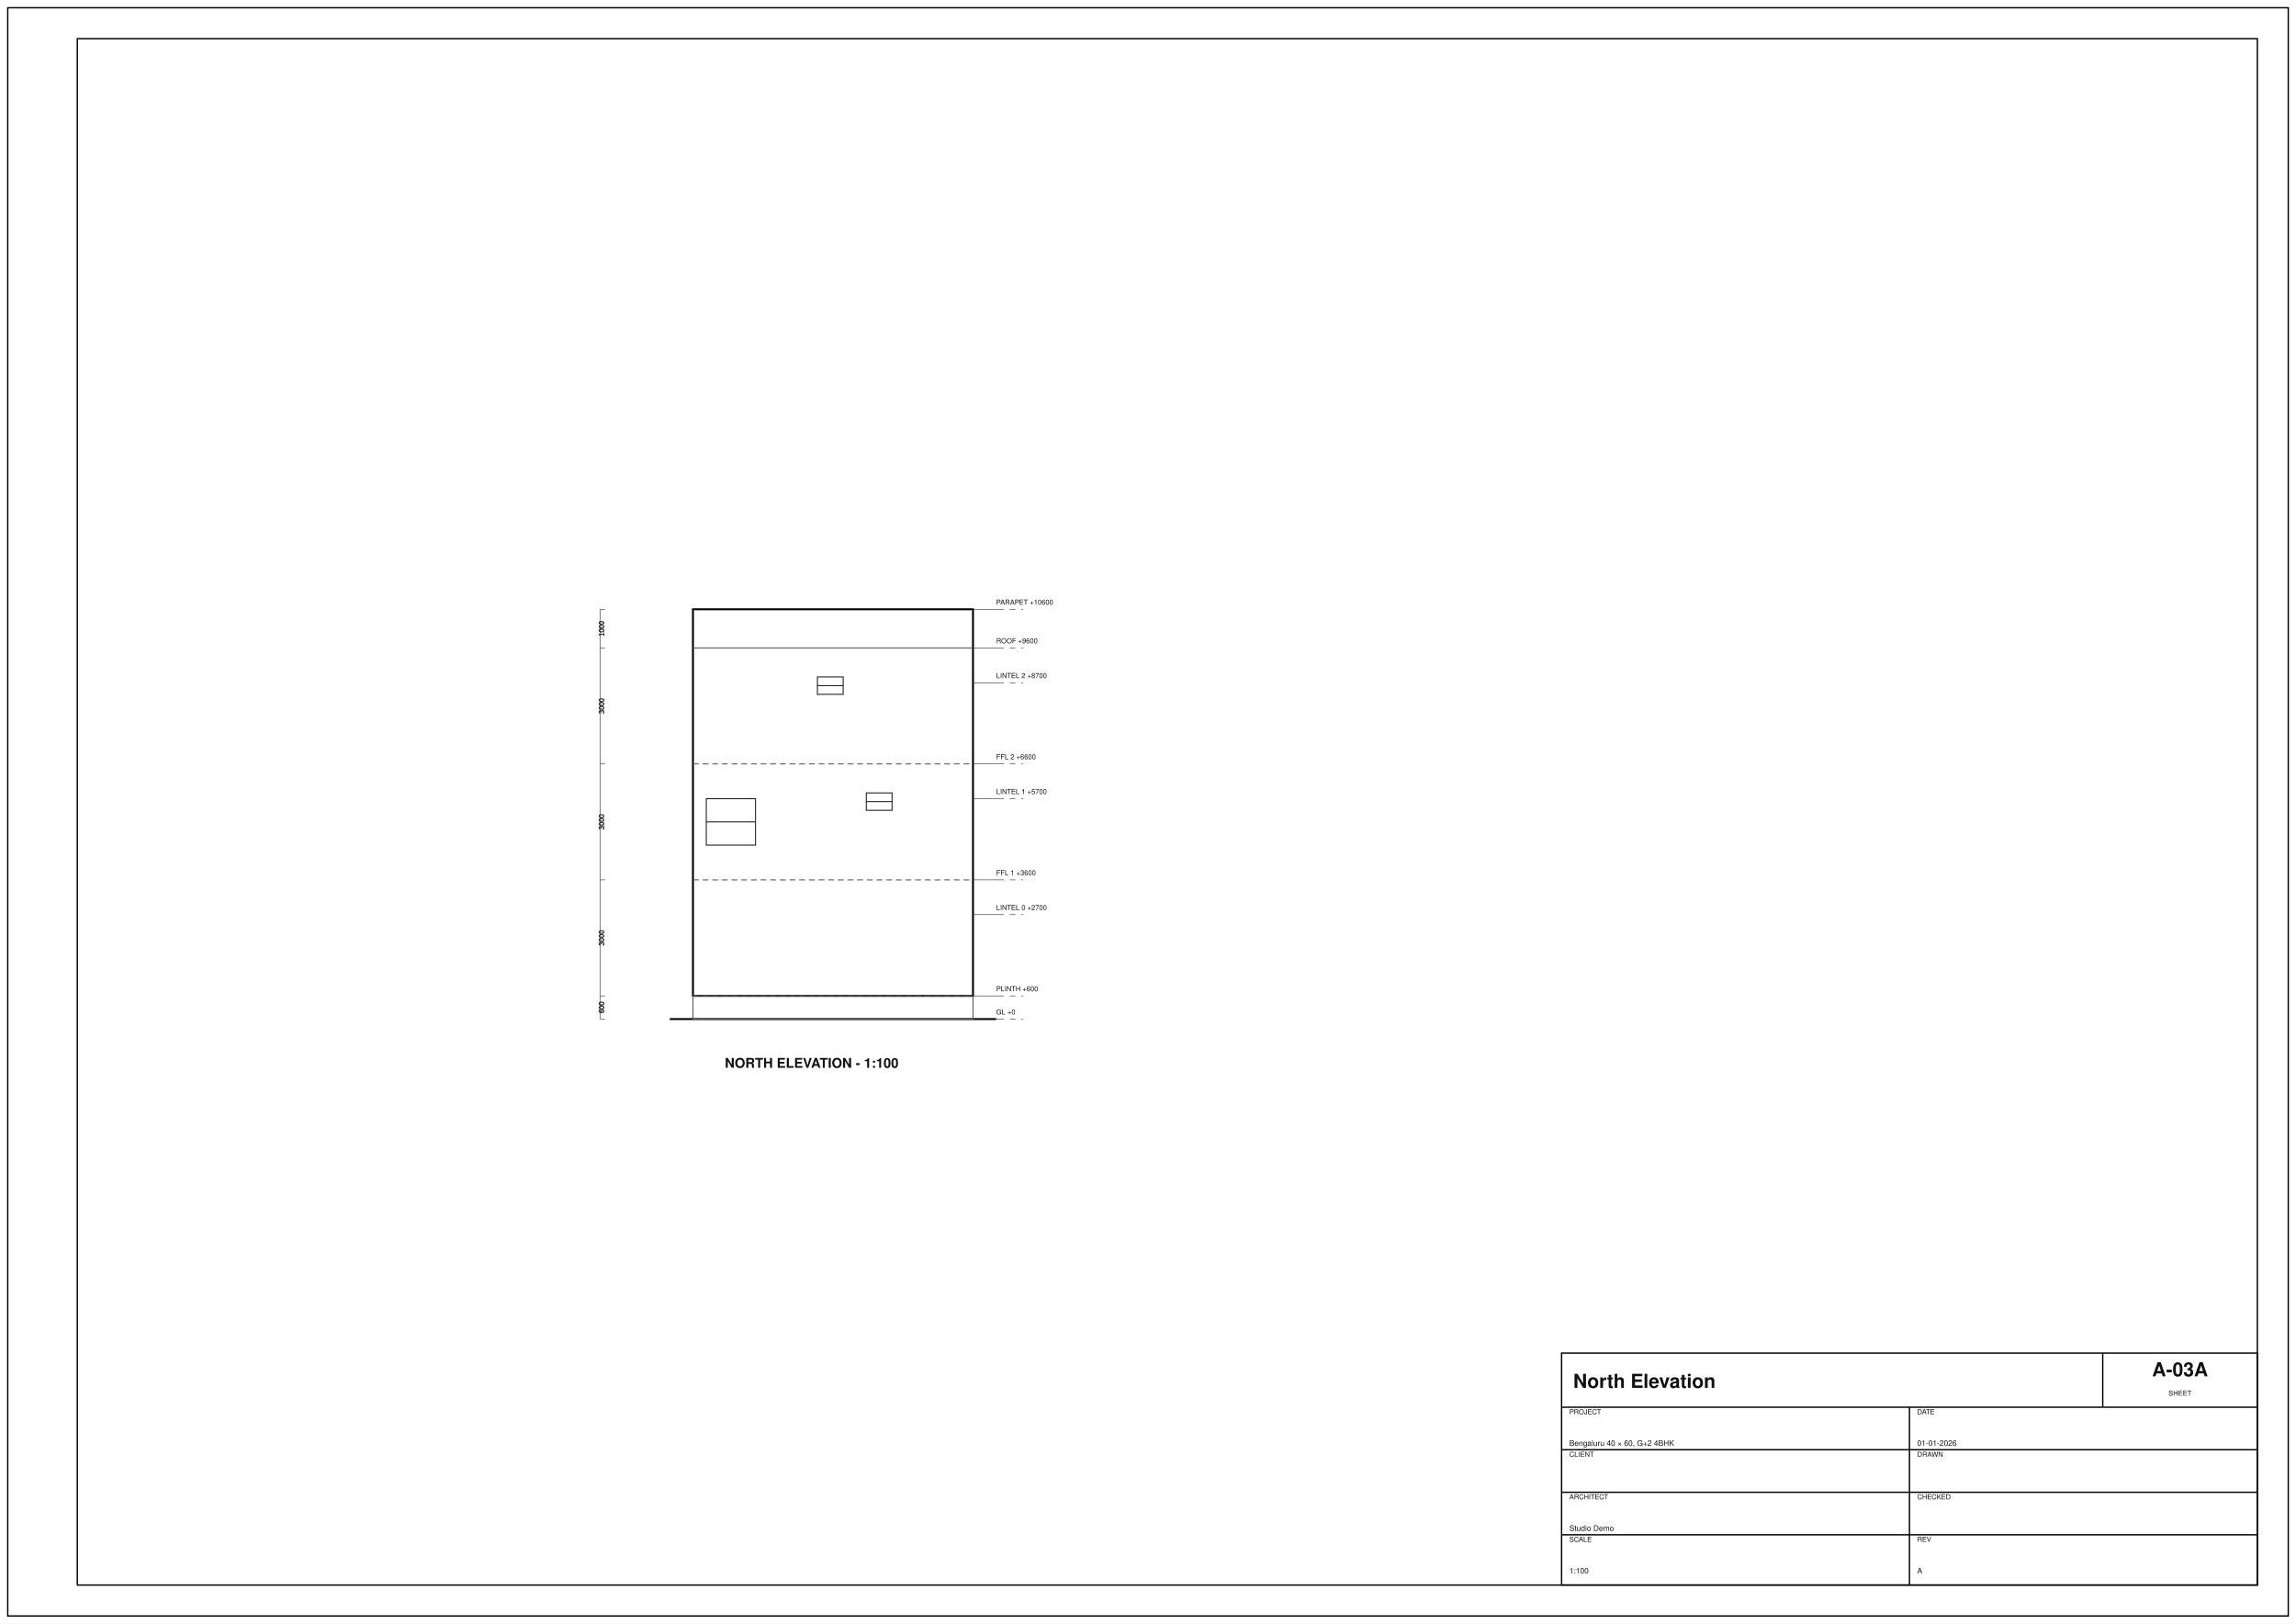
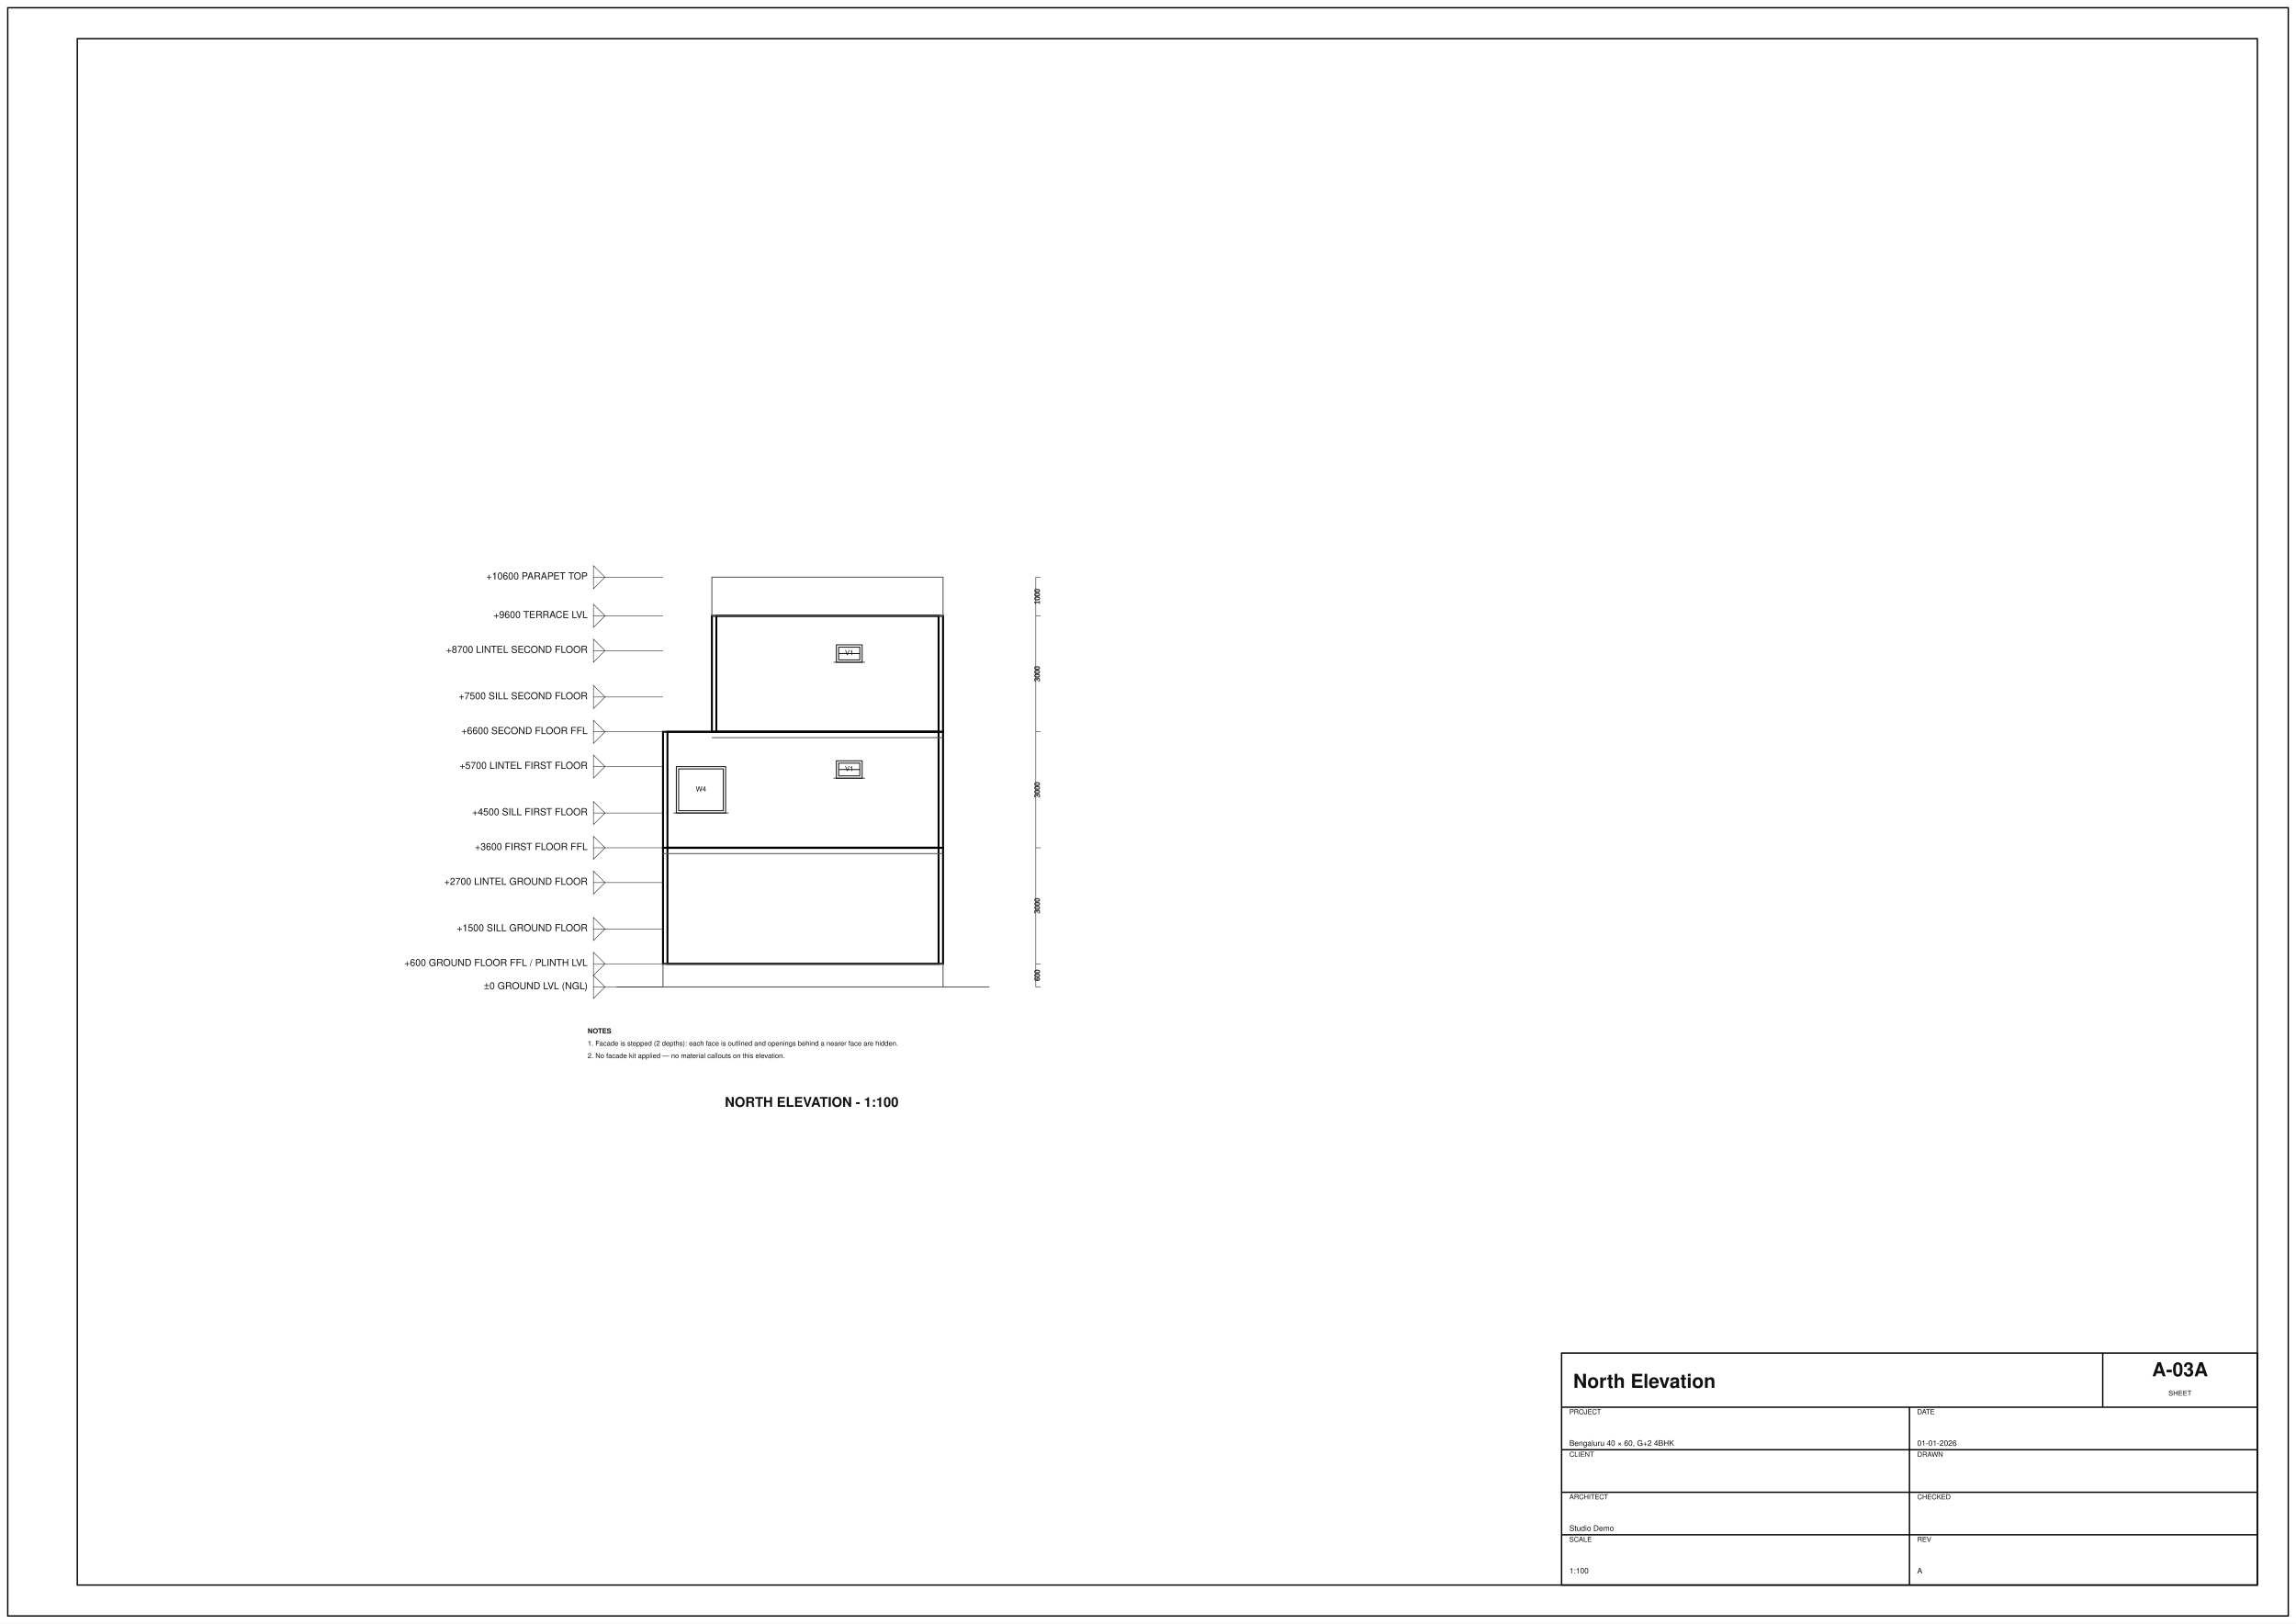
<svg xmlns="http://www.w3.org/2000/svg" width="594mm" height="420mm" viewBox="0 0 594 420" version="1.1">
  <rect x="0" y="0" width="594" height="420" fill="#ffffff" stroke="none" />
  <g id="g-frame">
    <g class="layer" data-layer="A-TEXT" stroke="#111111" stroke-width="0.180" fill="none" stroke-linecap="butt" stroke-linejoin="miter">
      <g font-family="Helvetica, Arial, sans-serif" fill="#111111" stroke="none">
        <text x="407.000" y="359.000" font-size="5.000" text-anchor="start" dominant-baseline="alphabetic" font-weight="600">North Elevation</text>
        <text x="564.000" y="356.000" font-size="5.000" text-anchor="middle" dominant-baseline="alphabetic" font-weight="600">A-03A</text>
        <text x="564.000" y="361.000" font-size="1.800" text-anchor="middle" dominant-baseline="alphabetic">SHEET</text>
        <text x="406.000" y="365.000" font-size="1.800" text-anchor="start" dominant-baseline="hanging">PROJECT</text>
        <text x="406.000" y="374.000" font-size="2.000" text-anchor="start" dominant-baseline="alphabetic">Bengaluru 40 × 60, G+2 4BHK</text>
        <text x="406.000" y="376.000" font-size="1.800" text-anchor="start" dominant-baseline="hanging">CLIENT</text>
        <text x="406.000" y="385.000" font-size="2.000" text-anchor="start" dominant-baseline="alphabetic" />
        <text x="406.000" y="387.000" font-size="1.800" text-anchor="start" dominant-baseline="hanging">ARCHITECT</text>
        <text x="406.000" y="396.000" font-size="2.000" text-anchor="start" dominant-baseline="alphabetic">Studio Demo</text>
        <text x="406.000" y="398.000" font-size="1.800" text-anchor="start" dominant-baseline="hanging">SCALE</text>
        <text x="406.000" y="407.000" font-size="2.000" text-anchor="start" dominant-baseline="alphabetic">1:100</text>
        <text x="496.000" y="365.000" font-size="1.800" text-anchor="start" dominant-baseline="hanging">DATE</text>
        <text x="496.000" y="374.000" font-size="2.000" text-anchor="start" dominant-baseline="alphabetic">01-01-2026</text>
        <text x="496.000" y="376.000" font-size="1.800" text-anchor="start" dominant-baseline="hanging">DRAWN</text>
        <text x="496.000" y="385.000" font-size="2.000" text-anchor="start" dominant-baseline="alphabetic" />
        <text x="496.000" y="387.000" font-size="1.800" text-anchor="start" dominant-baseline="hanging">CHECKED</text>
        <text x="496.000" y="396.000" font-size="2.000" text-anchor="start" dominant-baseline="alphabetic" />
        <text x="496.000" y="398.000" font-size="1.800" text-anchor="start" dominant-baseline="hanging">REV</text>
        <text x="496.000" y="407.000" font-size="2.000" text-anchor="start" dominant-baseline="alphabetic">A</text>
      </g>
    </g>
    <g class="layer" data-layer="A-TITL" stroke="#000000" stroke-width="0.350" fill="none" stroke-linecap="butt" stroke-linejoin="miter">
      <polygon points="2.000,2.000 592.000,2.000 592.000,418.000 2.000,418.000" fill="none" />
      <polygon points="20.000,10.000 584.000,10.000 584.000,410.000 20.000,410.000" fill="none" />
      <polygon points="404.000,350.000 584.000,350.000 584.000,410.000 404.000,410.000" fill="none" />
      <line x1="404.000" y1="364.000" x2="584.000" y2="364.000" />
      <line x1="544.000" y1="350.000" x2="544.000" y2="364.000" />
      <line x1="494.000" y1="364.000" x2="494.000" y2="410.000" />
      <line x1="404.000" y1="375.000" x2="494.000" y2="375.000" />
      <line x1="404.000" y1="386.000" x2="494.000" y2="386.000" />
      <line x1="404.000" y1="397.000" x2="494.000" y2="397.000" />
      <line x1="494.000" y1="375.000" x2="584.000" y2="375.000" />
      <line x1="494.000" y1="386.000" x2="584.000" y2="386.000" />
      <line x1="494.000" y1="397.000" x2="584.000" y2="397.000" />
    </g>
  </g>
  <g id="g-elev-N">
    <g class="layer" data-layer="A-WALL" stroke="#000000" stroke-width="0.500" fill="none" stroke-linecap="butt" stroke-linejoin="miter">
-       <line x1="173.275" y1="263.600" x2="257.725" y2="263.600" />
-       <polygon points="179.275,257.600 251.725,257.600 251.725,157.600 179.275,157.600" fill="none" />
+       <polygon points="171.525,249.300 243.975,249.300 243.975,219.300 171.525,219.300" fill="none" />
+       <polygon points="171.525,219.300 243.975,219.300 243.975,189.300 171.525,189.300" fill="none" />
+       <polygon points="184.175,189.300 243.975,189.300 243.975,159.300 184.175,159.300" fill="none" />
+       <polygon points="172.675,249.300 242.825,249.300 242.825,219.300 172.675,219.300" fill="none" />
+       <polygon points="172.675,219.300 242.825,219.300 242.825,189.300 172.675,189.300" fill="none" />
+       <polygon points="185.325,189.300 242.825,189.300 242.825,159.300 185.325,159.300" fill="none" />
    </g>
    <g class="layer" data-layer="A-WALL-PART" stroke="#555555" stroke-width="0.250" fill="none" stroke-linecap="butt" stroke-linejoin="miter">
-       <polygon points="179.275,263.600 251.725,263.600 251.725,257.600 179.275,257.600" fill="none" />
-       <line x1="179.275" y1="257.600" x2="251.725" y2="257.600" stroke-dasharray="1.500 1.000" />
-       <line x1="179.275" y1="227.600" x2="251.725" y2="227.600" stroke-dasharray="1.500 1.000" />
-       <line x1="179.275" y1="197.600" x2="251.725" y2="197.600" stroke-dasharray="1.500 1.000" />
-       <line x1="179.275" y1="167.600" x2="251.725" y2="167.600" />
+       <line x1="171.525" y1="220.800" x2="243.975" y2="220.800" />
+       <line x1="184.175" y1="190.800" x2="243.975" y2="190.800" />
+       <polygon points="171.525,255.300 243.975,255.300 243.975,249.300 171.525,249.300" fill="none" />
+       <line x1="159.525" y1="255.300" x2="255.975" y2="255.300" />
+       <line x1="215.625" y1="201.300" x2="223.795" y2="201.300" />
+       <line x1="174.225" y1="210.300" x2="188.475" y2="210.300" />
+       <line x1="215.625" y1="171.300" x2="223.795" y2="171.300" />
+       <polygon points="184.175,159.300 243.975,159.300 243.975,149.300 184.175,149.300" fill="none" />
    </g>
    <g class="layer" data-layer="A-WIND" stroke="#1a1a1a" stroke-width="0.250" fill="none" stroke-linecap="butt" stroke-linejoin="miter">
-       <polygon points="182.725,218.600 195.465,218.600 195.465,206.600 182.725,206.600" fill="none" />
-       <line x1="182.725" y1="212.600" x2="195.465" y2="212.600" />
-       <polygon points="224.125,209.600 230.785,209.600 230.785,205.100 224.125,205.100" fill="none" />
-       <line x1="224.125" y1="207.350" x2="230.785" y2="207.350" />
-       <polygon points="211.475,179.600 218.135,179.600 218.135,175.100 211.475,175.100" fill="none" />
-       <line x1="211.475" y1="177.350" x2="218.135" y2="177.350" />
+       <polygon points="216.375,201.300 223.045,201.300 223.045,196.800 216.375,196.800" fill="none" />
+       <polygon points="216.975,200.700 222.445,200.700 222.445,197.400 216.975,197.400" fill="none" />
+       <line x1="216.975" y1="199.050" x2="222.445" y2="199.050" />
+       <polygon points="174.975,210.300 187.725,210.300 187.725,198.300 174.975,198.300" fill="none" />
+       <polygon points="175.575,209.700 187.125,209.700 187.125,198.900 175.575,198.900" fill="none" />
+       <polygon points="216.375,171.300 223.045,171.300 223.045,166.800 216.375,166.800" fill="none" />
+       <polygon points="216.975,170.700 222.445,170.700 222.445,167.400 216.975,167.400" fill="none" />
+       <line x1="216.975" y1="169.050" x2="222.445" y2="169.050" />
    </g>
    <g class="layer" data-layer="A-DIM" stroke="#1a1a1a" stroke-width="0.130" fill="none" stroke-linecap="butt" stroke-linejoin="miter">
-       <line x1="251.725" y1="263.600" x2="264.725" y2="263.600" stroke-dasharray="8.000 1.500 1.500 1.500" />
-       <line x1="251.725" y1="257.600" x2="264.725" y2="257.600" stroke-dasharray="8.000 1.500 1.500 1.500" />
-       <line x1="251.725" y1="236.600" x2="264.725" y2="236.600" stroke-dasharray="8.000 1.500 1.500 1.500" />
-       <line x1="251.725" y1="227.600" x2="264.725" y2="227.600" stroke-dasharray="8.000 1.500 1.500 1.500" />
-       <line x1="251.725" y1="206.600" x2="264.725" y2="206.600" stroke-dasharray="8.000 1.500 1.500 1.500" />
-       <line x1="251.725" y1="197.600" x2="264.725" y2="197.600" stroke-dasharray="8.000 1.500 1.500 1.500" />
-       <line x1="251.725" y1="176.600" x2="264.725" y2="176.600" stroke-dasharray="8.000 1.500 1.500 1.500" />
-       <line x1="251.725" y1="167.600" x2="264.725" y2="167.600" stroke-dasharray="8.000 1.500 1.500 1.500" />
-       <line x1="251.725" y1="157.600" x2="264.725" y2="157.600" stroke-dasharray="8.000 1.500 1.500 1.500" />
-       <line x1="155.275" y1="263.600" x2="155.275" y2="157.600" />
-       <line x1="155.275" y1="263.600" x2="156.525" y2="263.600" />
-       <line x1="155.275" y1="257.600" x2="156.525" y2="257.600" />
-       <line x1="155.275" y1="227.600" x2="156.525" y2="227.600" />
-       <line x1="155.275" y1="197.600" x2="156.525" y2="197.600" />
-       <line x1="155.275" y1="167.600" x2="156.525" y2="167.600" />
-       <line x1="155.275" y1="157.600" x2="156.525" y2="157.600" />
-       <text x="156.275" y="260.600" font-size="2.000" text-anchor="middle" dominant-baseline="alphabetic" transform="rotate(-90 156.275 260.600)">600</text>
-       <text x="156.275" y="242.600" font-size="2.000" text-anchor="middle" dominant-baseline="alphabetic" transform="rotate(-90 156.275 242.600)">3000</text>
-       <text x="156.275" y="212.600" font-size="2.000" text-anchor="middle" dominant-baseline="alphabetic" transform="rotate(-90 156.275 212.600)">3000</text>
-       <text x="156.275" y="182.600" font-size="2.000" text-anchor="middle" dominant-baseline="alphabetic" transform="rotate(-90 156.275 182.600)">3000</text>
-       <text x="156.275" y="162.600" font-size="2.000" text-anchor="middle" dominant-baseline="alphabetic" transform="rotate(-90 156.275 162.600)">1000</text>
+       <line x1="153.525" y1="255.300" x2="171.525" y2="255.300" />
+       <polygon points="156.525,255.300 153.525,252.300 153.525,258.300" fill="none" />
+       <line x1="153.525" y1="249.300" x2="171.525" y2="249.300" />
+       <polygon points="156.525,249.300 153.525,246.300 153.525,252.300" fill="none" />
+       <line x1="153.525" y1="240.300" x2="171.525" y2="240.300" />
+       <polygon points="156.525,240.300 153.525,237.300 153.525,243.300" fill="none" />
+       <line x1="153.525" y1="228.300" x2="171.525" y2="228.300" />
+       <polygon points="156.525,228.300 153.525,225.300 153.525,231.300" fill="none" />
+       <line x1="153.525" y1="219.300" x2="171.525" y2="219.300" />
+       <polygon points="156.525,219.300 153.525,216.300 153.525,222.300" fill="none" />
+       <line x1="153.525" y1="210.300" x2="171.525" y2="210.300" />
+       <polygon points="156.525,210.300 153.525,207.300 153.525,213.300" fill="none" />
+       <line x1="153.525" y1="198.300" x2="171.525" y2="198.300" />
+       <polygon points="156.525,198.300 153.525,195.300 153.525,201.300" fill="none" />
+       <line x1="153.525" y1="189.300" x2="171.525" y2="189.300" />
+       <polygon points="156.525,189.300 153.525,186.300 153.525,192.300" fill="none" />
+       <line x1="153.525" y1="180.300" x2="171.525" y2="180.300" />
+       <polygon points="156.525,180.300 153.525,177.300 153.525,183.300" fill="none" />
+       <line x1="153.525" y1="168.300" x2="171.525" y2="168.300" />
+       <polygon points="156.525,168.300 153.525,165.300 153.525,171.300" fill="none" />
+       <line x1="153.525" y1="159.300" x2="171.525" y2="159.300" />
+       <polygon points="156.525,159.300 153.525,156.300 153.525,162.300" fill="none" />
+       <line x1="153.525" y1="149.300" x2="171.525" y2="149.300" />
+       <polygon points="156.525,149.300 153.525,146.300 153.525,152.300" fill="none" />
+       <line x1="267.975" y1="255.300" x2="267.975" y2="149.300" />
+       <line x1="267.975" y1="255.300" x2="269.225" y2="255.300" />
+       <line x1="267.975" y1="249.300" x2="269.225" y2="249.300" />
+       <line x1="267.975" y1="219.300" x2="269.225" y2="219.300" />
+       <line x1="267.975" y1="189.300" x2="269.225" y2="189.300" />
+       <line x1="267.975" y1="159.300" x2="269.225" y2="159.300" />
+       <line x1="267.975" y1="149.300" x2="269.225" y2="149.300" />
+       <text x="268.975" y="252.300" font-size="2.000" text-anchor="middle" dominant-baseline="alphabetic" transform="rotate(-90 268.975 252.300)">600</text>
+       <text x="268.975" y="234.300" font-size="2.000" text-anchor="middle" dominant-baseline="alphabetic" transform="rotate(-90 268.975 234.300)">3000</text>
+       <text x="268.975" y="204.300" font-size="2.000" text-anchor="middle" dominant-baseline="alphabetic" transform="rotate(-90 268.975 204.300)">3000</text>
+       <text x="268.975" y="174.300" font-size="2.000" text-anchor="middle" dominant-baseline="alphabetic" transform="rotate(-90 268.975 174.300)">3000</text>
+       <text x="268.975" y="154.300" font-size="2.000" text-anchor="middle" dominant-baseline="alphabetic" transform="rotate(-90 268.975 154.300)">1000</text>
    </g>
    <g class="layer" data-layer="A-TEXT" stroke="#111111" stroke-width="0.180" fill="none" stroke-linecap="butt" stroke-linejoin="miter">
      <g font-family="Helvetica, Arial, sans-serif" fill="#111111" stroke="none">
-         <text x="257.725" y="262.400" font-size="1.800" text-anchor="start" dominant-baseline="alphabetic">GL +0</text>
-         <text x="257.725" y="256.400" font-size="1.800" text-anchor="start" dominant-baseline="alphabetic">PLINTH +600</text>
-         <text x="257.725" y="235.400" font-size="1.800" text-anchor="start" dominant-baseline="alphabetic">LINTEL 0 +2700</text>
-         <text x="257.725" y="226.400" font-size="1.800" text-anchor="start" dominant-baseline="alphabetic">FFL 1 +3600</text>
-         <text x="257.725" y="205.400" font-size="1.800" text-anchor="start" dominant-baseline="alphabetic">LINTEL 1 +5700</text>
-         <text x="257.725" y="196.400" font-size="1.800" text-anchor="start" dominant-baseline="alphabetic">FFL 2 +6600</text>
-         <text x="257.725" y="175.400" font-size="1.800" text-anchor="start" dominant-baseline="alphabetic">LINTEL 2 +8700</text>
-         <text x="257.725" y="166.400" font-size="1.800" text-anchor="start" dominant-baseline="alphabetic">ROOF +9600</text>
-         <text x="257.725" y="156.400" font-size="1.800" text-anchor="start" dominant-baseline="alphabetic">PARAPET +10600</text>
+         <text x="152.025" y="255.300" font-size="2.500" text-anchor="end" dominant-baseline="central">±0 GROUND LVL (NGL)</text>
+         <text x="152.025" y="249.300" font-size="2.500" text-anchor="end" dominant-baseline="central">+600 GROUND FLOOR FFL / PLINTH LVL</text>
+         <text x="152.025" y="240.300" font-size="2.500" text-anchor="end" dominant-baseline="central">+1500 SILL GROUND FLOOR</text>
+         <text x="152.025" y="228.300" font-size="2.500" text-anchor="end" dominant-baseline="central">+2700 LINTEL GROUND FLOOR</text>
+         <text x="152.025" y="219.300" font-size="2.500" text-anchor="end" dominant-baseline="central">+3600 FIRST FLOOR FFL</text>
+         <text x="152.025" y="210.300" font-size="2.500" text-anchor="end" dominant-baseline="central">+4500 SILL FIRST FLOOR</text>
+         <text x="152.025" y="198.300" font-size="2.500" text-anchor="end" dominant-baseline="central">+5700 LINTEL FIRST FLOOR</text>
+         <text x="152.025" y="189.300" font-size="2.500" text-anchor="end" dominant-baseline="central">+6600 SECOND FLOOR FFL</text>
+         <text x="152.025" y="180.300" font-size="2.500" text-anchor="end" dominant-baseline="central">+7500 SILL SECOND FLOOR</text>
+         <text x="152.025" y="168.300" font-size="2.500" text-anchor="end" dominant-baseline="central">+8700 LINTEL SECOND FLOOR</text>
+         <text x="152.025" y="159.300" font-size="2.500" text-anchor="end" dominant-baseline="central">+9600 TERRACE LVL</text>
+         <text x="152.025" y="149.300" font-size="2.500" text-anchor="end" dominant-baseline="central">+10600 PARAPET TOP</text>
+         <text x="219.705" y="199.050" font-size="1.800" text-anchor="middle" dominant-baseline="central">V1</text>
+         <text x="181.345" y="204.300" font-size="1.800" text-anchor="middle" dominant-baseline="central">W4</text>
+         <text x="219.705" y="169.050" font-size="1.800" text-anchor="middle" dominant-baseline="central">V1</text>
+         <text x="152.025" y="267.300" font-size="1.800" text-anchor="start" dominant-baseline="alphabetic" font-weight="600">NOTES</text>
+         <text x="152.025" y="270.500" font-size="1.800" text-anchor="start" dominant-baseline="alphabetic">1. Facade is stepped (2 depths): each face is outlined and openings behind a nearer face are hidden.</text>
+         <text x="152.025" y="273.700" font-size="1.800" text-anchor="start" dominant-baseline="alphabetic">2. No facade kit applied — no material callouts on this elevation.</text>
      </g>
    </g>
  </g>
  <g id="g-elev-N-label">
    <g class="layer" data-layer="A-TEXT" stroke="#111111" stroke-width="0.180" fill="none" stroke-linecap="butt" stroke-linejoin="miter">
      <g font-family="Helvetica, Arial, sans-serif" fill="#111111" stroke="none">
-         <text x="209.995" y="274.600" font-size="3.500" text-anchor="middle" dominant-baseline="hanging" font-weight="600">NORTH ELEVATION - 1:100</text>
+         <text x="209.995" y="284.700" font-size="3.500" text-anchor="middle" dominant-baseline="hanging" font-weight="600">NORTH ELEVATION - 1:100</text>
      </g>
    </g>
  </g>
</svg>
